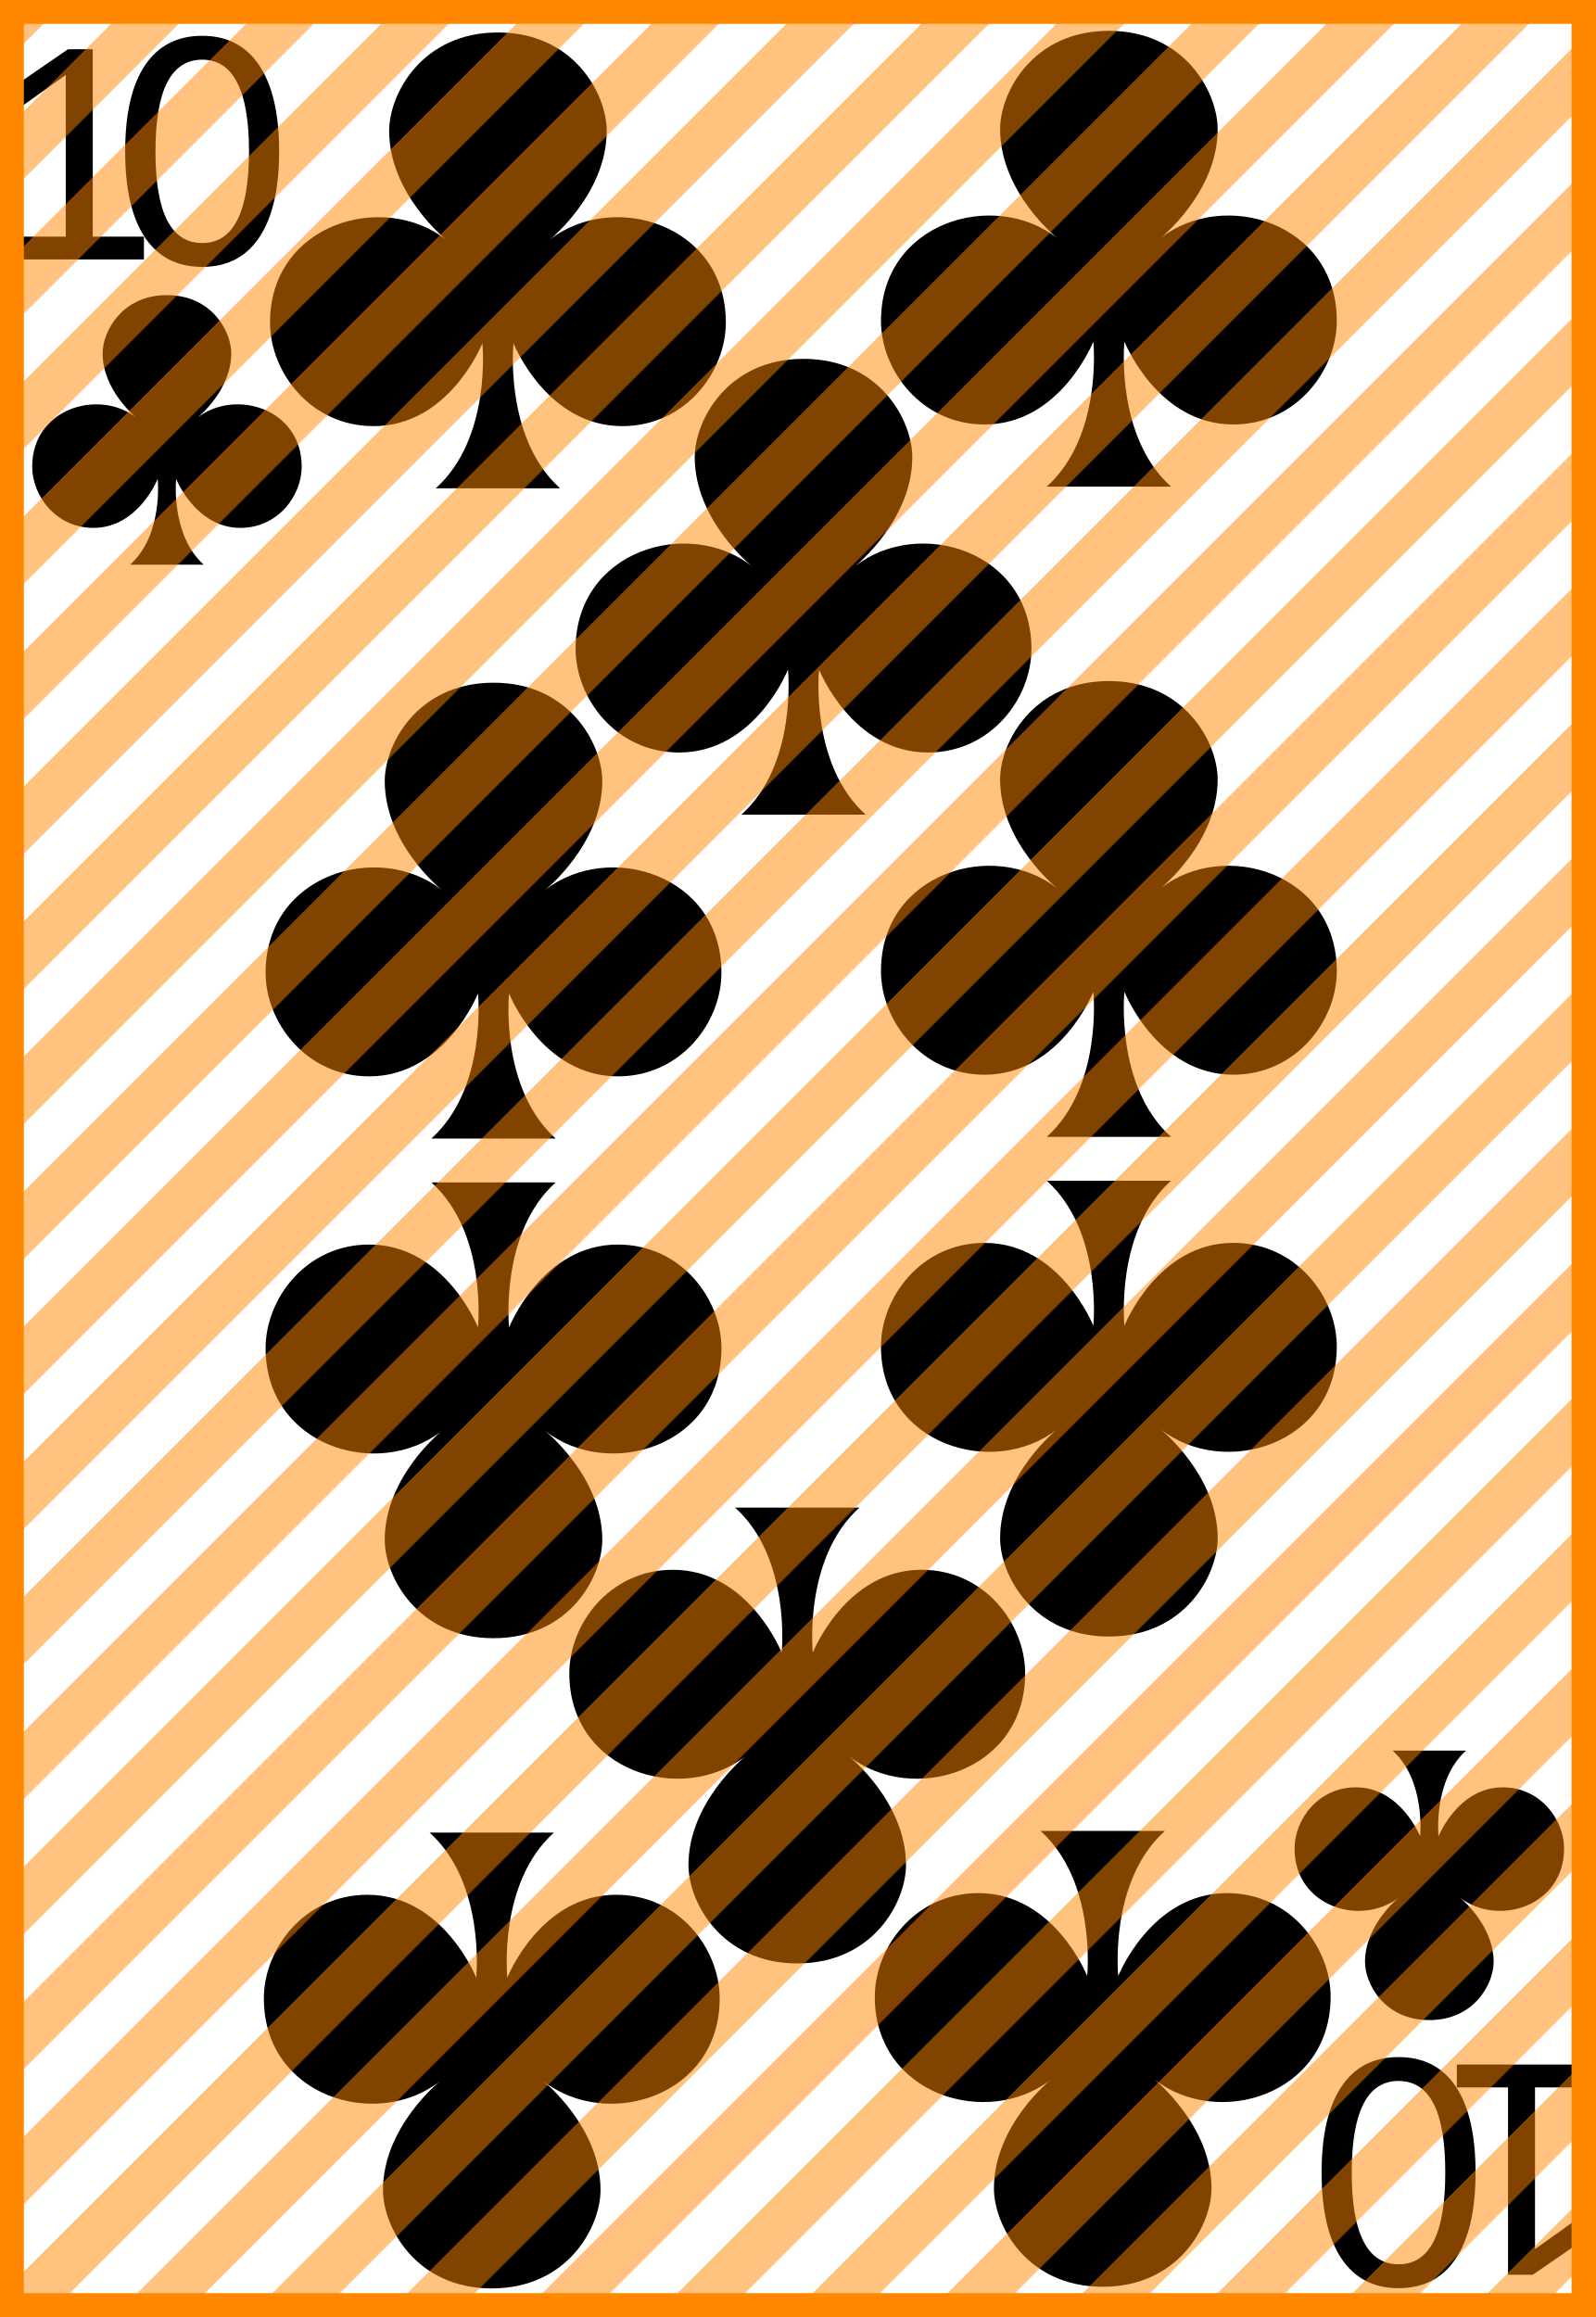
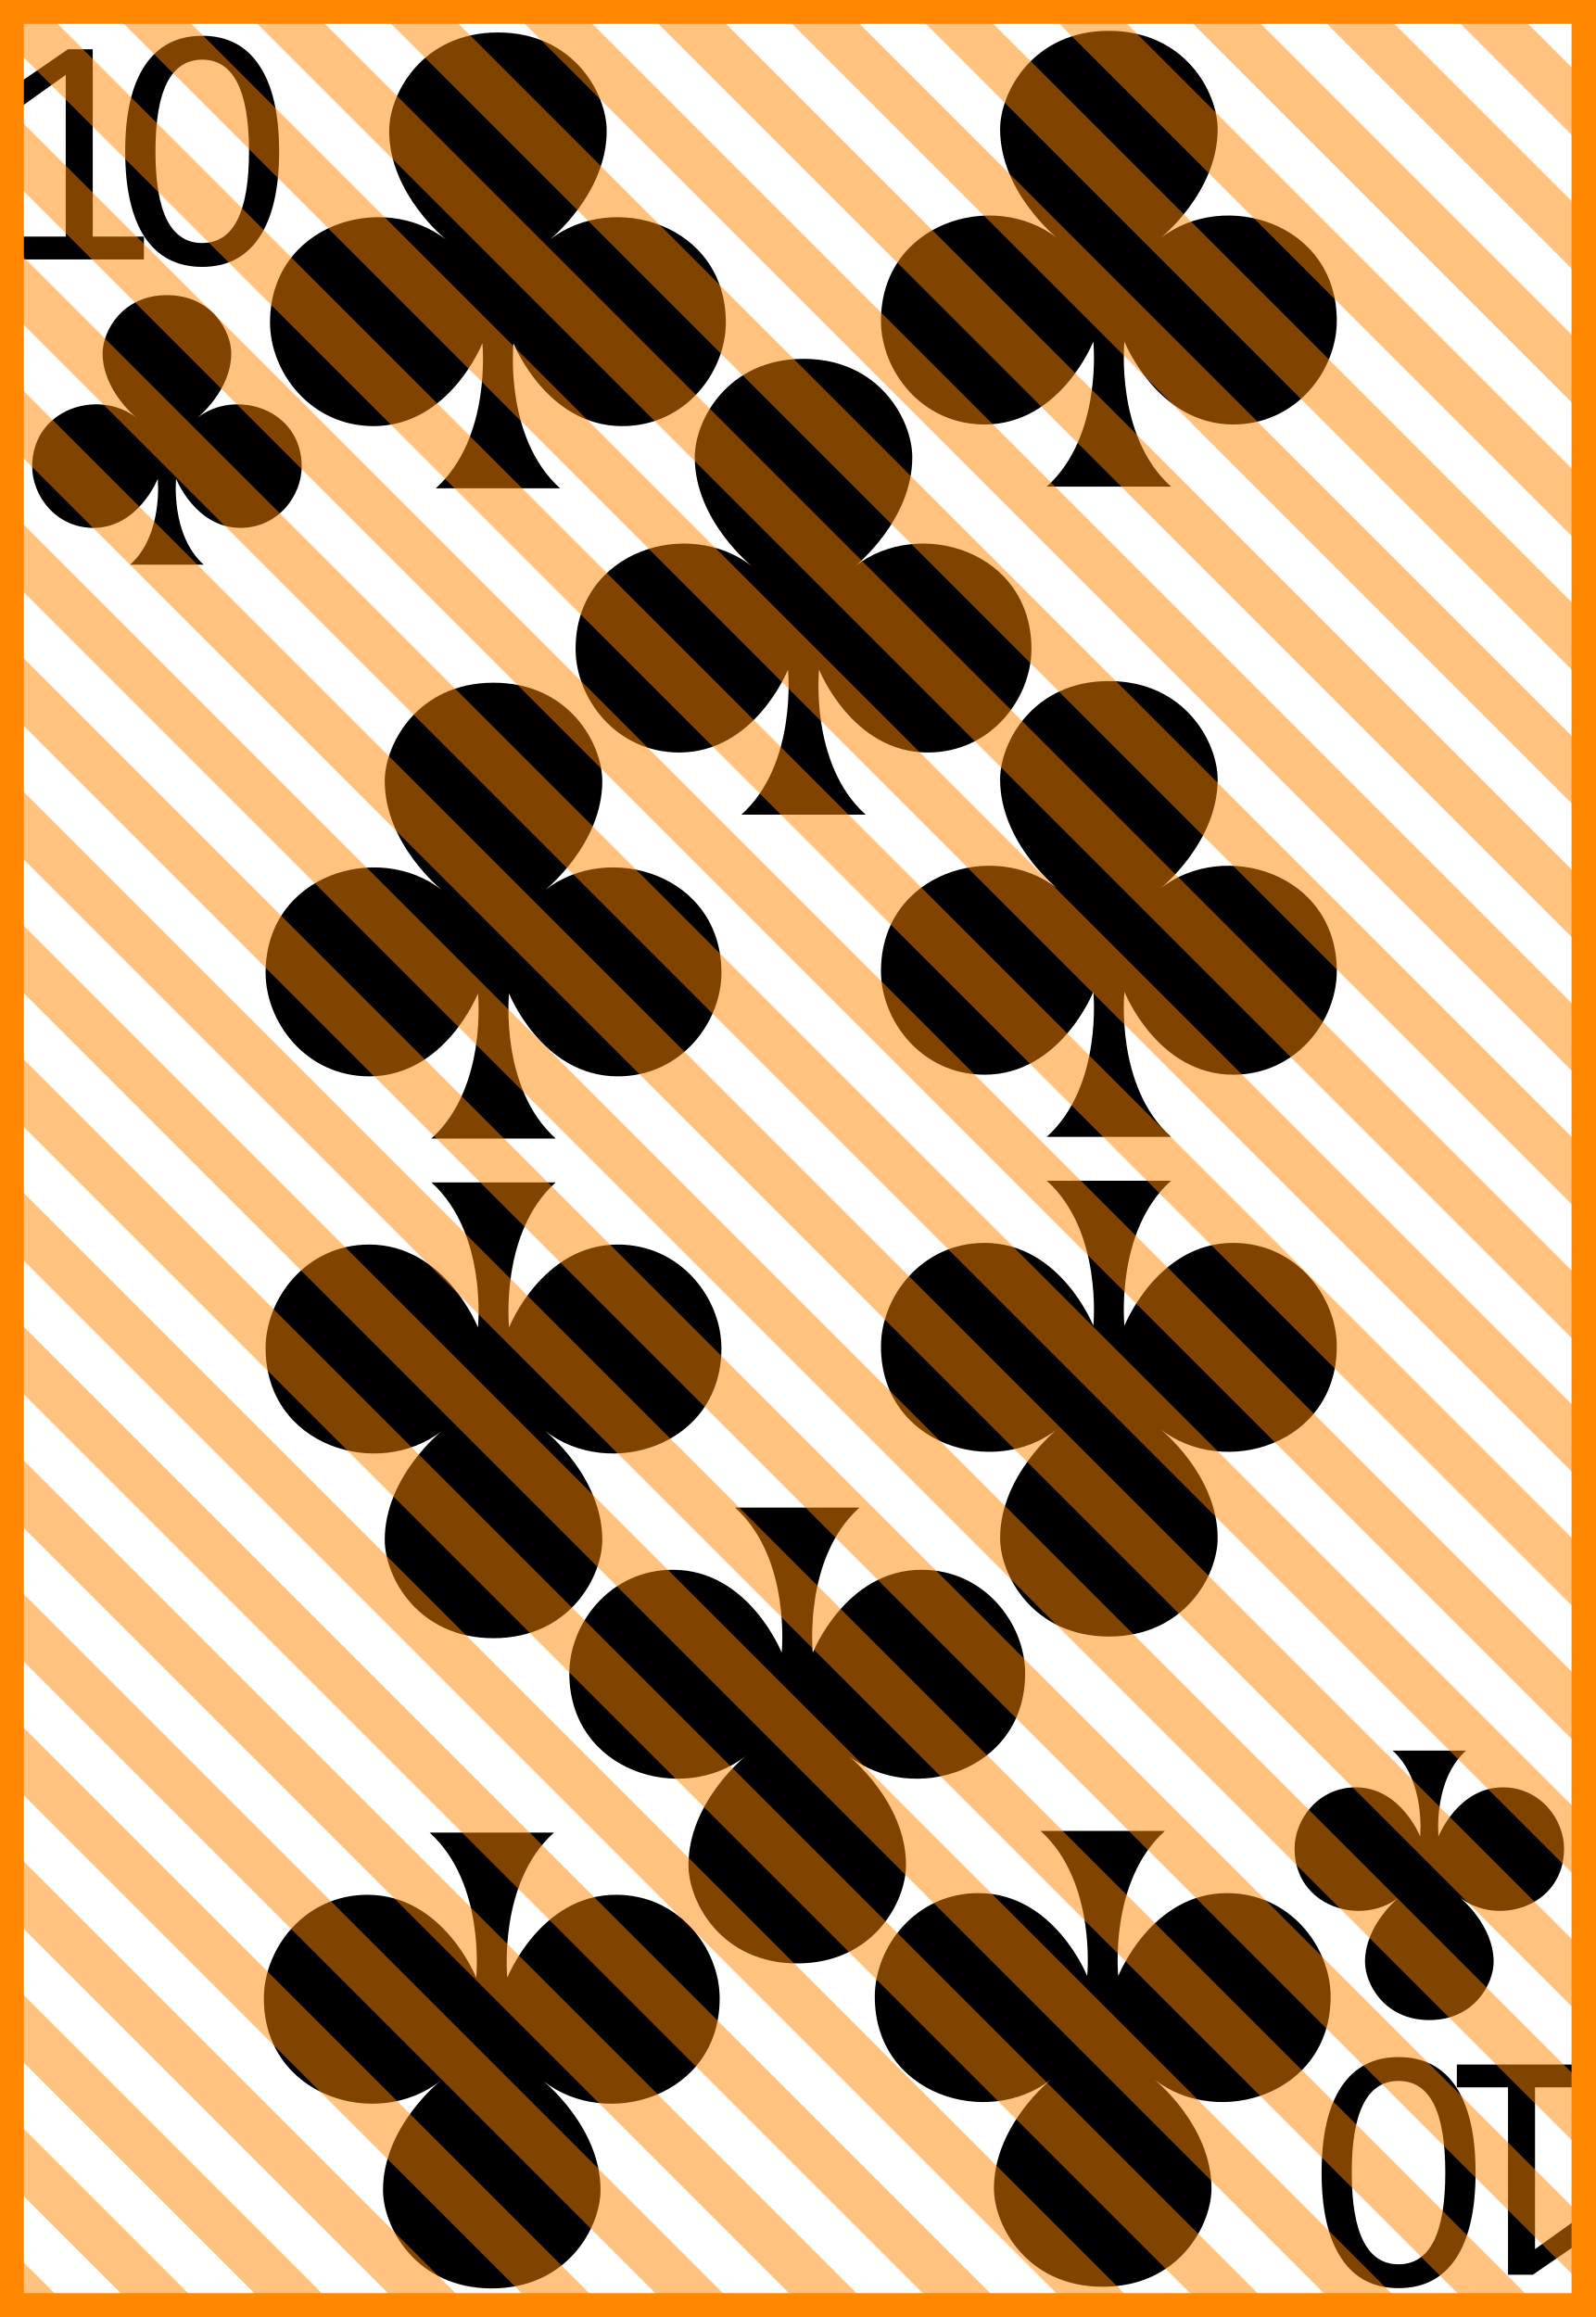
- <svg xmlns="http://www.w3.org/2000/svg" xml:space="preserve" width="222.783" height="323.556" viewBox="0 0 167.087 242.667">
-   <defs>
-     <pattern id="a" width="10" height="10" patternTransform="rotate(45)" patternUnits="userSpaceOnUse">
-       <path stroke="#f80" stroke-width="10" d="M0 0v10" opacity=".5" />
-     </pattern>
-   </defs>
-   <g style="fill-rule:nonzero;clip-rule:nonzero;stroke:#000;stroke-miterlimit:4">
-     <path d="M166.837 235.548c0 3.777-3.087 6.869-6.871 6.869H7.11c-3.775 0-6.861-3.092-6.861-6.87V7.12C.25 3.343 3.336.25 7.11.25h152.856c3.784 0 6.87 3.093 6.87 6.87z" style="fill:#fff;stroke-width:.5" />
+ <svg xmlns="http://www.w3.org/2000/svg" xml:space="preserve" width="222.783" height="323.556" viewBox="0 0 167.087 242.667" version="1.1" id="svg36">
+   <defs id="defs36" />
+   <g style="fill-rule:nonzero;clip-rule:nonzero;stroke:#000;stroke-miterlimit:4" id="g1">
+     <path d="M166.837 235.548c0 3.777-3.087 6.869-6.871 6.869H7.11c-3.775 0-6.861-3.092-6.861-6.87V7.12C.25 3.343 3.336.25 7.11.25h152.856c3.784 0 6.87 3.093 6.87 6.87z" style="fill:#fff;stroke-width:.5" id="path1" />
  </g>
-   <path d="M50.291 22.698s2.375-1.9 2.375-4.534c0-1.542-1.369-4.102-4.534-4.102s-4.534 2.561-4.534 4.102c0 2.634 2.375 4.534 2.375 4.534-2.638-2.055-7.34-.652-7.34 3.455 0 2.056 1.68 4.318 4.317 4.318 3.165 0 4.534-3.455 4.534-3.455s.402 3.938-1.943 6.046h5.182c-2.345-2.107-1.943-6.046-1.943-6.046s1.37 3.455 4.534 3.455c2.64 0 4.318-2.263 4.318-4.318 0-4.107-4.703-5.51-7.34-3.455" style="fill:#000" transform="translate(-54.025 10.018)scale(1.48565)" />
-   <path d="M50.291 22.698s2.375-1.9 2.375-4.534c0-1.542-1.369-4.102-4.534-4.102s-4.534 2.561-4.534 4.102c0 2.634 2.375 4.534 2.375 4.534-2.638-2.055-7.34-.652-7.34 3.455 0 2.056 1.68 4.318 4.317 4.318 3.165 0 4.534-3.455 4.534-3.455s.402 3.938-1.943 6.046h5.182c-2.345-2.107-1.943-6.046-1.943-6.046s1.37 3.455 4.534 3.455c2.64 0 4.318-2.263 4.318-4.318 0-4.107-4.703-5.51-7.34-3.455" style="fill:#000" transform="translate(221.2 232.462)scale(-1.48565)" />
-   <path d="M57.573 25.1s5.967-4.774 5.967-11.392C63.54 9.834 60.1 3.4 52.148 3.4S40.756 9.836 40.756 13.708c0 6.618 5.968 11.392 5.968 11.392-6.629-5.163-18.445-1.638-18.445 8.68 0 5.167 4.22 10.85 10.849 10.85 7.952 0 11.392-8.68 11.392-8.68s1.01 9.894-4.882 15.19h13.02c-5.892-5.294-4.882-15.19-4.882-15.19s3.44 8.68 11.392 8.68c6.631 0 10.85-5.686 10.85-10.85 0-10.318-11.817-13.843-18.445-8.68m-.463 68.1s5.968-4.773 5.968-11.391c0-3.875-3.44-10.307-11.392-10.307-7.953 0-11.392 6.435-11.392 10.307 0 6.618 5.967 11.392 5.967 11.392-6.628-5.164-18.445-1.638-18.445 8.68 0 5.167 4.221 10.85 10.85 10.85 7.952 0 11.392-8.68 11.392-8.68s1.01 9.894-4.882 15.19h13.02c-5.892-5.294-4.882-15.19-4.882-15.19s3.44 8.68 11.392 8.68c6.63 0 10.85-5.686 10.85-10.85 0-10.318-11.817-13.844-18.446-8.68m64.448-68.275s5.967-4.774 5.967-11.392c0-3.874-3.44-10.306-11.392-10.306s-11.392 6.434-11.392 10.306c0 6.618 5.968 11.392 5.968 11.392-6.629-5.163-18.445-1.638-18.445 8.681 0 5.166 4.22 10.85 10.85 10.85 7.951 0 11.391-8.681 11.391-8.681s1.01 9.894-4.882 15.19h13.02c-5.892-5.293-4.882-15.19-4.882-15.19s3.44 8.68 11.392 8.68c6.631 0 10.85-5.685 10.85-10.849 0-10.319-11.817-13.844-18.445-8.68m0 68.1s5.967-4.774 5.967-11.392c0-3.874-3.44-10.307-11.392-10.307s-11.392 6.435-11.392 10.307c0 6.618 5.968 11.392 5.968 11.392-6.629-5.163-18.445-1.638-18.445 8.681 0 5.166 4.22 10.85 10.85 10.85 7.951 0 11.391-8.682 11.391-8.682s1.01 9.895-4.882 15.191h13.02c-5.892-5.294-4.882-15.19-4.882-15.19s3.44 8.68 11.392 8.68c6.631 0 10.85-5.686 10.85-10.849 0-10.32-11.817-13.844-18.445-8.681" style="fill:#000" />
-   <path d="M89.577 59.281s5.967-4.774 5.967-11.392c0-3.874-3.44-10.307-11.392-10.307S72.76 44.017 72.76 47.89c0 6.618 5.967 11.392 5.967 11.392-6.628-5.163-18.444-1.638-18.444 8.681 0 5.166 4.22 10.85 10.849 10.85 7.952 0 11.392-8.682 11.392-8.682s1.01 9.895-4.882 15.191h13.02c-5.892-5.294-4.882-15.19-4.882-15.19s3.44 8.68 11.392 8.68c6.631 0 10.85-5.686 10.85-10.849 0-10.32-11.817-13.844-18.445-8.68m20.486 158.519s-5.968 4.774-5.968 11.392c0 3.875 3.44 10.307 11.392 10.307 7.953 0 11.392-6.435 11.392-10.307 0-6.618-5.967-11.392-5.967-11.392 6.628 5.164 18.445 1.638 18.445-8.68 0-5.167-4.221-10.85-10.85-10.85-7.952 0-11.392 8.68-11.392 8.68s-1.01-9.894 4.882-15.19h-13.02c5.892 5.294 4.882 15.19 4.882 15.19s-3.44-8.68-11.392-8.68c-6.63 0-10.85 5.686-10.85 10.85 0 10.318 11.817 13.844 18.446 8.68m.645-68.101s-5.967 4.774-5.967 11.392c0 3.875 3.44 10.307 11.392 10.307s11.392-6.435 11.392-10.307c0-6.618-5.967-11.392-5.967-11.392 6.628 5.164 18.444 1.639 18.444-8.68 0-5.166-4.22-10.85-10.849-10.85-7.952 0-11.392 8.681-11.392 8.681s-1.01-9.894 4.882-15.191h-13.02c5.892 5.294 4.882 15.191 4.882 15.191s-3.44-8.68-11.392-8.68c-6.63 0-10.85 5.685-10.85 10.848 0 10.32 11.817 13.845 18.445 8.681m-64.63 68.275s-5.968 4.773-5.968 11.392c0 3.874 3.44 10.306 11.392 10.306 7.953 0 11.392-6.435 11.392-10.306 0-6.619-5.967-11.392-5.967-11.392 6.628 5.163 18.445 1.638 18.445-8.681 0-5.166-4.221-10.85-10.85-10.85-7.952 0-11.392 8.681-11.392 8.681s-1.01-9.894 4.882-15.19h-13.02c5.892 5.293 4.882 15.19 4.882 15.19s-3.44-8.68-11.392-8.68c-6.63 0-10.85 5.685-10.85 10.849 0 10.319 11.817 13.844 18.446 8.68m.183-68.1s-5.967 4.774-5.967 11.392c0 3.875 3.44 10.307 11.392 10.307s11.392-6.435 11.392-10.307c0-6.618-5.968-11.392-5.968-11.392 6.629 5.163 18.445 1.638 18.445-8.68 0-5.167-4.22-10.85-10.849-10.85-7.952 0-11.392 8.68-11.392 8.68s-1.01-9.894 4.882-15.19h-13.02c5.892 5.294 4.882 15.19 4.882 15.19s-3.44-8.68-11.392-8.68c-6.631 0-10.85 5.686-10.85 10.85 0 10.318 11.817 13.843 18.445 8.68" style="fill:#000" />
-   <text xml:space="preserve" x="-1.162" y="27.17" style="font-size:32px;font-style:normal;font-weight:400;line-height:125%;letter-spacing:0;word-spacing:0;fill:#000;fill-opacity:1;stroke:none;font-family:Bitstream Vera Sans">
-     <tspan x="-1.162" y="27.17" style="font-style:normal;font-variant:normal;font-weight:400;font-stretch:normal;font-family:Arial;-inkscape-font-specification:Arial">1</tspan>
-   </text>
-   <text xml:space="preserve" x="11" y="27.499" style="font-size:32px;font-style:normal;font-weight:400;line-height:125%;letter-spacing:0;word-spacing:0;fill:#000;fill-opacity:1;stroke:none;font-family:Bitstream Vera Sans">
-     <tspan x="11" y="27.499">0</tspan>
-   </text>
-   <path d="M78.07 183.938s-5.968 4.773-5.968 11.392c0 3.874 3.44 10.306 11.392 10.306 7.953 0 11.392-6.434 11.392-10.306 0-6.619-5.967-11.392-5.967-11.392 6.628 5.163 18.445 1.638 18.445-8.681 0-5.166-4.221-10.85-10.85-10.85-7.952 0-11.391 8.681-11.391 8.681s-1.01-9.894 4.882-15.19h-13.02c5.891 5.293 4.881 15.19 4.881 15.19s-3.44-8.68-11.392-8.68c-6.63 0-10.849 5.685-10.849 10.849 0 10.319 11.817 13.844 18.445 8.68" style="fill:#000" />
-   <text xml:space="preserve" x="-168.809" y="-216.226" style="font-size:32px;font-style:normal;font-weight:400;line-height:125%;letter-spacing:0;word-spacing:0;fill:#000;fill-opacity:1;stroke:none;font-family:Bitstream Vera Sans" transform="scale(-1)">
-     <tspan x="-168.809" y="-216.226" style="font-style:normal;font-variant:normal;font-weight:400;font-stretch:normal;font-family:Arial;-inkscape-font-specification:Arial">1</tspan>
-   </text>
-   <text xml:space="preserve" x="-156.646" y="-215.897" style="font-size:32px;font-style:normal;font-weight:400;line-height:125%;letter-spacing:0;word-spacing:0;fill:#000;fill-opacity:1;stroke:none;font-family:Bitstream Vera Sans" transform="scale(-1)">
-     <tspan x="-156.646" y="-215.897">0</tspan>
-   </text>
-   <path fill="url(#a)" d="M.25.25h166.587v242.167H.25z" />
-   <path fill="none" stroke="#f80" stroke-width="5" d="M0 0h167.087v242.667H0z" />
+   <path d="M50.291 22.698s2.375-1.9 2.375-4.534c0-1.542-1.369-4.102-4.534-4.102s-4.534 2.561-4.534 4.102c0 2.634 2.375 4.534 2.375 4.534-2.638-2.055-7.34-.652-7.34 3.455 0 2.056 1.68 4.318 4.317 4.318 3.165 0 4.534-3.455 4.534-3.455s.402 3.938-1.943 6.046h5.182c-2.345-2.107-1.943-6.046-1.943-6.046s1.37 3.455 4.534 3.455c2.64 0 4.318-2.263 4.318-4.318 0-4.107-4.703-5.51-7.34-3.455" style="fill:#000" transform="translate(-54.025 10.018)scale(1.48565)" id="path2" />
+   <path d="M50.291 22.698s2.375-1.9 2.375-4.534c0-1.542-1.369-4.102-4.534-4.102s-4.534 2.561-4.534 4.102c0 2.634 2.375 4.534 2.375 4.534-2.638-2.055-7.34-.652-7.34 3.455 0 2.056 1.68 4.318 4.317 4.318 3.165 0 4.534-3.455 4.534-3.455s.402 3.938-1.943 6.046h5.182c-2.345-2.107-1.943-6.046-1.943-6.046s1.37 3.455 4.534 3.455c2.64 0 4.318-2.263 4.318-4.318 0-4.107-4.703-5.51-7.34-3.455" style="fill:#000" transform="translate(221.2 232.462)scale(-1.48565)" id="path3" />
+   <path d="M57.573 25.1s5.967-4.774 5.967-11.392C63.54 9.834 60.1 3.4 52.148 3.4S40.756 9.836 40.756 13.708c0 6.618 5.968 11.392 5.968 11.392-6.629-5.163-18.445-1.638-18.445 8.68 0 5.167 4.22 10.85 10.849 10.85 7.952 0 11.392-8.68 11.392-8.68s1.01 9.894-4.882 15.19h13.02c-5.892-5.294-4.882-15.19-4.882-15.19s3.44 8.68 11.392 8.68c6.631 0 10.85-5.686 10.85-10.85 0-10.318-11.817-13.843-18.445-8.68m-.463 68.1s5.968-4.773 5.968-11.391c0-3.875-3.44-10.307-11.392-10.307-7.953 0-11.392 6.435-11.392 10.307 0 6.618 5.967 11.392 5.967 11.392-6.628-5.164-18.445-1.638-18.445 8.68 0 5.167 4.221 10.85 10.85 10.85 7.952 0 11.392-8.68 11.392-8.68s1.01 9.894-4.882 15.19h13.02c-5.892-5.294-4.882-15.19-4.882-15.19s3.44 8.68 11.392 8.68c6.63 0 10.85-5.686 10.85-10.85 0-10.318-11.817-13.844-18.446-8.68m64.448-68.275s5.967-4.774 5.967-11.392c0-3.874-3.44-10.306-11.392-10.306s-11.392 6.434-11.392 10.306c0 6.618 5.968 11.392 5.968 11.392-6.629-5.163-18.445-1.638-18.445 8.681 0 5.166 4.22 10.85 10.85 10.85 7.951 0 11.391-8.681 11.391-8.681s1.01 9.894-4.882 15.19h13.02c-5.892-5.293-4.882-15.19-4.882-15.19s3.44 8.68 11.392 8.68c6.631 0 10.85-5.685 10.85-10.849 0-10.319-11.817-13.844-18.445-8.68m0 68.1s5.967-4.774 5.967-11.392c0-3.874-3.44-10.307-11.392-10.307s-11.392 6.435-11.392 10.307c0 6.618 5.968 11.392 5.968 11.392-6.629-5.163-18.445-1.638-18.445 8.681 0 5.166 4.22 10.85 10.85 10.85 7.951 0 11.391-8.682 11.391-8.682s1.01 9.895-4.882 15.191h13.02c-5.892-5.294-4.882-15.19-4.882-15.19s3.44 8.68 11.392 8.68c6.631 0 10.85-5.686 10.85-10.849 0-10.32-11.817-13.844-18.445-8.681" style="fill:#000" id="path4" />
+   <path d="M89.577 59.281s5.967-4.774 5.967-11.392c0-3.874-3.44-10.307-11.392-10.307S72.76 44.017 72.76 47.89c0 6.618 5.967 11.392 5.967 11.392-6.628-5.163-18.444-1.638-18.444 8.681 0 5.166 4.22 10.85 10.849 10.85 7.952 0 11.392-8.682 11.392-8.682s1.01 9.895-4.882 15.191h13.02c-5.892-5.294-4.882-15.19-4.882-15.19s3.44 8.68 11.392 8.68c6.631 0 10.85-5.686 10.85-10.849 0-10.32-11.817-13.844-18.445-8.68m20.486 158.519s-5.968 4.774-5.968 11.392c0 3.875 3.44 10.307 11.392 10.307 7.953 0 11.392-6.435 11.392-10.307 0-6.618-5.967-11.392-5.967-11.392 6.628 5.164 18.445 1.638 18.445-8.68 0-5.167-4.221-10.85-10.85-10.85-7.952 0-11.392 8.68-11.392 8.68s-1.01-9.894 4.882-15.19h-13.02c5.892 5.294 4.882 15.19 4.882 15.19s-3.44-8.68-11.392-8.68c-6.63 0-10.85 5.686-10.85 10.85 0 10.318 11.817 13.844 18.446 8.68m.645-68.101s-5.967 4.774-5.967 11.392c0 3.875 3.44 10.307 11.392 10.307s11.392-6.435 11.392-10.307c0-6.618-5.967-11.392-5.967-11.392 6.628 5.164 18.444 1.639 18.444-8.68 0-5.166-4.22-10.85-10.849-10.85-7.952 0-11.392 8.681-11.392 8.681s-1.01-9.894 4.882-15.191h-13.02c5.892 5.294 4.882 15.191 4.882 15.191s-3.44-8.68-11.392-8.68c-6.63 0-10.85 5.685-10.85 10.848 0 10.32 11.817 13.845 18.445 8.681m-64.63 68.275s-5.968 4.773-5.968 11.392c0 3.874 3.44 10.306 11.392 10.306 7.953 0 11.392-6.435 11.392-10.306 0-6.619-5.967-11.392-5.967-11.392 6.628 5.163 18.445 1.638 18.445-8.681 0-5.166-4.221-10.85-10.85-10.85-7.952 0-11.392 8.681-11.392 8.681s-1.01-9.894 4.882-15.19h-13.02c5.892 5.293 4.882 15.19 4.882 15.19s-3.44-8.68-11.392-8.68c-6.63 0-10.85 5.685-10.85 10.849 0 10.319 11.817 13.844 18.446 8.68m.183-68.1s-5.967 4.774-5.967 11.392c0 3.875 3.44 10.307 11.392 10.307s11.392-6.435 11.392-10.307c0-6.618-5.968-11.392-5.968-11.392 6.629 5.163 18.445 1.638 18.445-8.68 0-5.167-4.22-10.85-10.849-10.85-7.952 0-11.392 8.68-11.392 8.68s-1.01-9.894 4.882-15.19h-13.02c5.892 5.294 4.882 15.19 4.882 15.19s-3.44-8.68-11.392-8.68c-6.631 0-10.85 5.686-10.85 10.85 0 10.318 11.817 13.843 18.445 8.68" style="fill:#000" id="path5" />
+   <path style="font-size:32px;line-height:125%;font-family:Arial;-inkscape-font-specification:Arial;letter-spacing:0;word-spacing:0" d="m 1.276,27.17 v -2.391 h 5.609 V 7.842 L 1.916,11.389 V 8.733 l 5.203,-3.578 h 2.594 V 24.779 H 15.072 V 27.17 Z" id="text5" aria-label="1" />
+   <path d="m 21.172,6.249 q -2.438,0 -3.672,2.406 -1.219,2.391 -1.219,7.203 0,4.797 1.219,7.203 1.234,2.391 3.672,2.391 2.453,0 3.672,-2.391 1.234,-2.406 1.234,-7.203 0,-4.812 -1.234,-7.203 -1.219,-2.406 -3.672,-2.406 z m 0,-2.5 q 3.922,0 5.984,3.109 2.078,3.094 2.078,9 0,5.891 -2.078,9 -2.062,3.094 -5.984,3.094 -3.922,0 -6,-3.094 -2.062,-3.109 -2.062,-9 0,-5.906 2.062,-9 2.078,-3.109 6,-3.109 z" id="text6" style="font-size:32px;line-height:125%;font-family:'Bitstream Vera Sans';letter-spacing:0;word-spacing:0" aria-label="0" />
+   <path d="M78.07 183.938s-5.968 4.773-5.968 11.392c0 3.874 3.44 10.306 11.392 10.306 7.953 0 11.392-6.434 11.392-10.306 0-6.619-5.967-11.392-5.967-11.392 6.628 5.163 18.445 1.638 18.445-8.681 0-5.166-4.221-10.85-10.85-10.85-7.952 0-11.391 8.681-11.391 8.681s-1.01-9.894 4.882-15.19h-13.02c5.891 5.293 4.881 15.19 4.881 15.19s-3.44-8.68-11.392-8.68c-6.63 0-10.849 5.685-10.849 10.849 0 10.319 11.817 13.844 18.445 8.68" style="fill:#000" id="path6" />
+   <path style="font-size:32px;line-height:125%;font-family:Arial;-inkscape-font-specification:Arial;letter-spacing:0;word-spacing:0" d="m -166.372,-216.226 v -2.391 h 5.609 v -16.938 l -4.969,3.547 v -2.656 l 5.203,-3.578 h 2.594 v 19.625 h 5.359 v 2.391 z" id="text7" transform="scale(-1)" aria-label="1" />
+   <path d="m -146.474,-237.147 q -2.438,0 -3.672,2.406 -1.219,2.391 -1.219,7.203 0,4.797 1.219,7.203 1.234,2.391 3.672,2.391 2.453,0 3.672,-2.391 1.234,-2.406 1.234,-7.203 0,-4.812 -1.234,-7.203 -1.219,-2.406 -3.672,-2.406 z m 0,-2.5 q 3.922,0 5.984,3.109 2.078,3.094 2.078,9 0,5.891 -2.078,9 -2.062,3.094 -5.984,3.094 -3.922,0 -6,-3.094 -2.062,-3.109 -2.062,-9 0,-5.906 2.062,-9 2.078,-3.109 6,-3.109 z" id="text8" style="font-size:32px;line-height:125%;font-family:'Bitstream Vera Sans';letter-spacing:0;word-spacing:0" transform="scale(-1)" aria-label="0" />
+   <g id="stripes">
+     <line x1="0.00" y1="238.00" x2="4.67" y2="242.67" stroke="#f80" stroke-width="5" opacity="0.5" id="line8" />
+     <line x1="0.00" y1="224.00" x2="18.67" y2="242.67" stroke="#f80" stroke-width="5" opacity="0.5" id="line9" />
+     <line x1="0.00" y1="210.00" x2="32.67" y2="242.67" stroke="#f80" stroke-width="5" opacity="0.5" id="line10" />
+     <line x1="0.00" y1="196.00" x2="46.67" y2="242.67" stroke="#f80" stroke-width="5" opacity="0.5" id="line11" />
+     <line x1="0.00" y1="182.00" x2="60.67" y2="242.67" stroke="#f80" stroke-width="5" opacity="0.5" id="line12" />
+     <line x1="0.00" y1="168.00" x2="74.67" y2="242.67" stroke="#f80" stroke-width="5" opacity="0.5" id="line13" />
+     <line x1="0.00" y1="154.00" x2="88.67" y2="242.67" stroke="#f80" stroke-width="5" opacity="0.5" id="line14" />
+     <line x1="0.00" y1="140.00" x2="102.67" y2="242.67" stroke="#f80" stroke-width="5" opacity="0.5" id="line15" />
+     <line x1="0.00" y1="126.00" x2="116.67" y2="242.67" stroke="#f80" stroke-width="5" opacity="0.5" id="line16" />
+     <line x1="0.00" y1="112.00" x2="130.67" y2="242.67" stroke="#f80" stroke-width="5" opacity="0.5" id="line17" />
+     <line x1="0.00" y1="98.00" x2="144.67" y2="242.67" stroke="#f80" stroke-width="5" opacity="0.5" id="line18" />
+     <line x1="0.00" y1="84.00" x2="158.67" y2="242.67" stroke="#f80" stroke-width="5" opacity="0.5" id="line19" />
+     <line x1="0.00" y1="70.00" x2="167.09" y2="237.09" stroke="#f80" stroke-width="5" opacity="0.5" id="line20" />
+     <line x1="0.00" y1="56.00" x2="167.09" y2="223.09" stroke="#f80" stroke-width="5" opacity="0.5" id="line21" />
+     <line x1="0.00" y1="42.00" x2="167.09" y2="209.09" stroke="#f80" stroke-width="5" opacity="0.5" id="line22" />
+     <line x1="0.00" y1="28.00" x2="167.09" y2="195.09" stroke="#f80" stroke-width="5" opacity="0.5" id="line23" />
+     <line x1="0.00" y1="14.00" x2="167.09" y2="181.09" stroke="#f80" stroke-width="5" opacity="0.5" id="line24" />
+     <line x1="0.00" y1="0.00" x2="167.09" y2="167.09" stroke="#f80" stroke-width="5" opacity="0.5" id="line25" />
+     <line x1="14.00" y1="0.00" x2="167.09" y2="153.09" stroke="#f80" stroke-width="5" opacity="0.5" id="line26" />
+     <line x1="28.00" y1="0.00" x2="167.09" y2="139.09" stroke="#f80" stroke-width="5" opacity="0.5" id="line27" />
+     <line x1="42.00" y1="0.00" x2="167.09" y2="125.09" stroke="#f80" stroke-width="5" opacity="0.5" id="line28" />
+     <line x1="56.00" y1="0.00" x2="167.09" y2="111.09" stroke="#f80" stroke-width="5" opacity="0.5" id="line29" />
+     <line x1="70.00" y1="0.00" x2="167.09" y2="97.09" stroke="#f80" stroke-width="5" opacity="0.5" id="line30" />
+     <line x1="84.00" y1="0.00" x2="167.09" y2="83.09" stroke="#f80" stroke-width="5" opacity="0.5" id="line31" />
+     <line x1="98.00" y1="0.00" x2="167.09" y2="69.09" stroke="#f80" stroke-width="5" opacity="0.5" id="line32" />
+     <line x1="112.00" y1="0.00" x2="167.09" y2="55.09" stroke="#f80" stroke-width="5" opacity="0.5" id="line33" />
+     <line x1="126.00" y1="0.00" x2="167.09" y2="41.09" stroke="#f80" stroke-width="5" opacity="0.5" id="line34" />
+     <line x1="140.00" y1="0.00" x2="167.09" y2="27.09" stroke="#f80" stroke-width="5" opacity="0.5" id="line35" />
+     <line x1="154.00" y1="0.00" x2="167.09" y2="13.09" stroke="#f80" stroke-width="5" opacity="0.5" id="line36" />
+   </g>
+   <path fill="none" stroke="#f80" stroke-width="5" d="M0 0h167.087v242.667H0z" id="path36" />
</svg>
